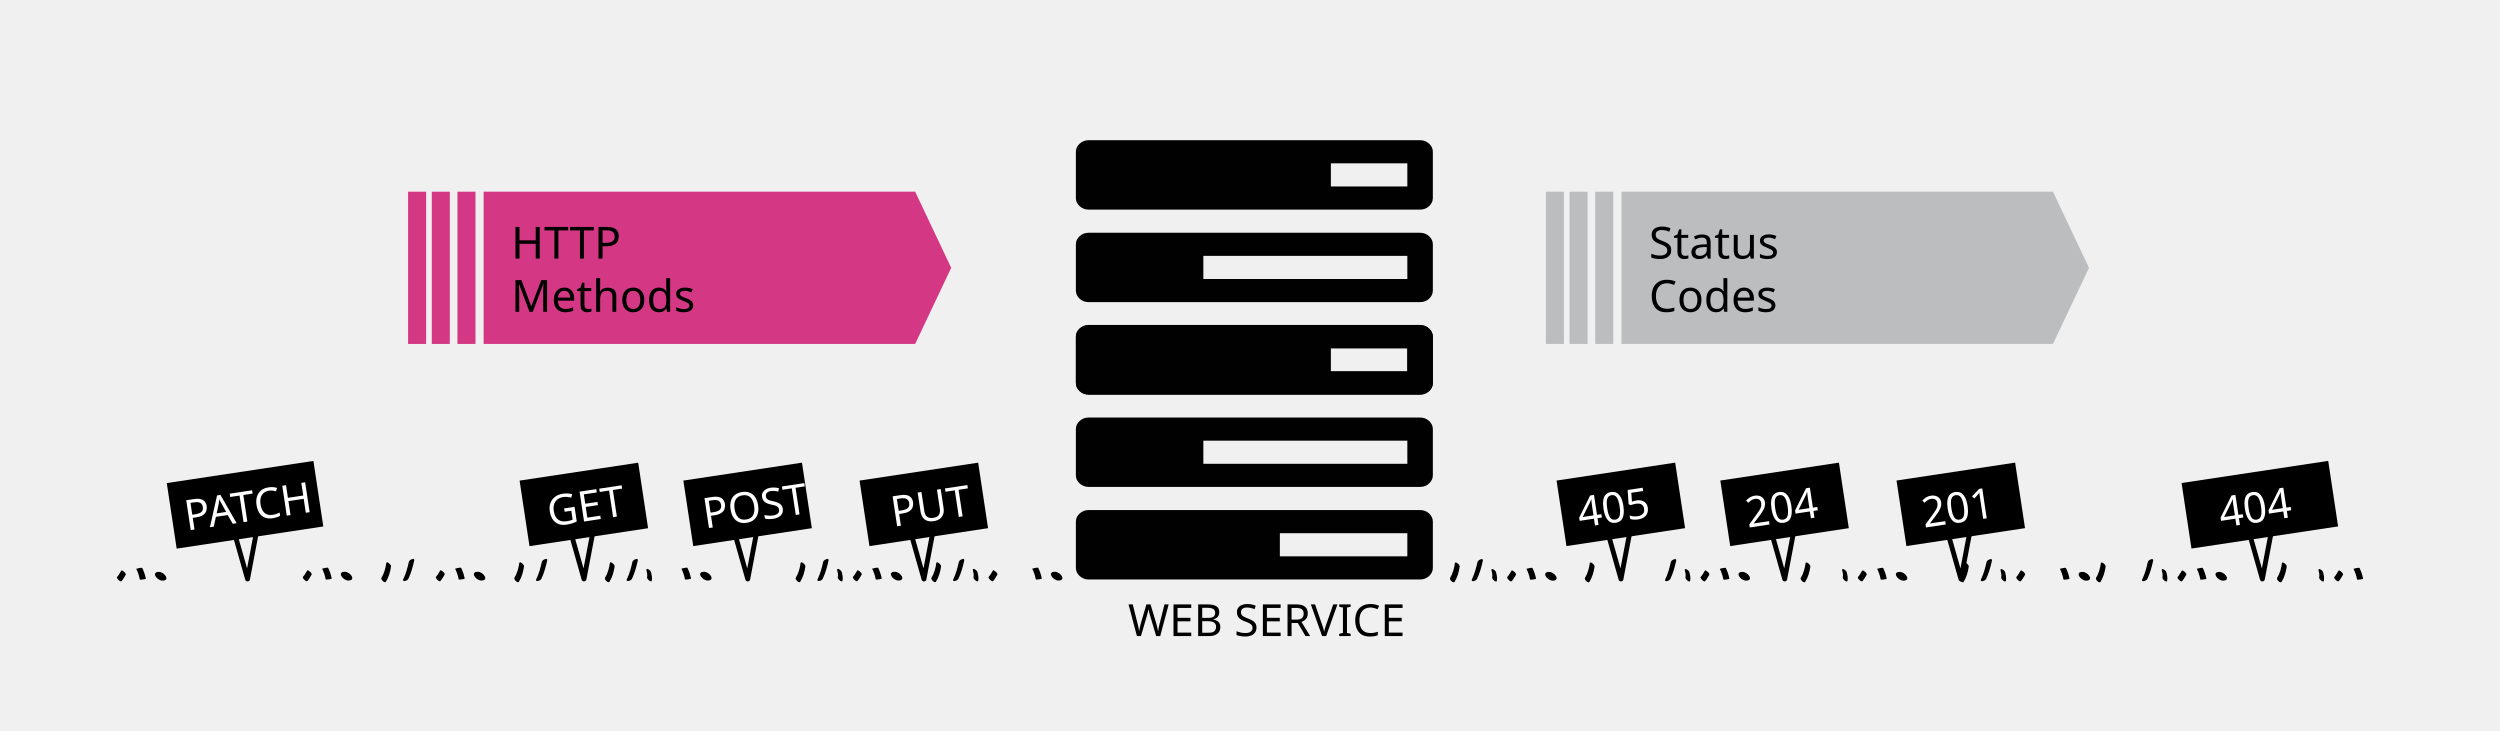
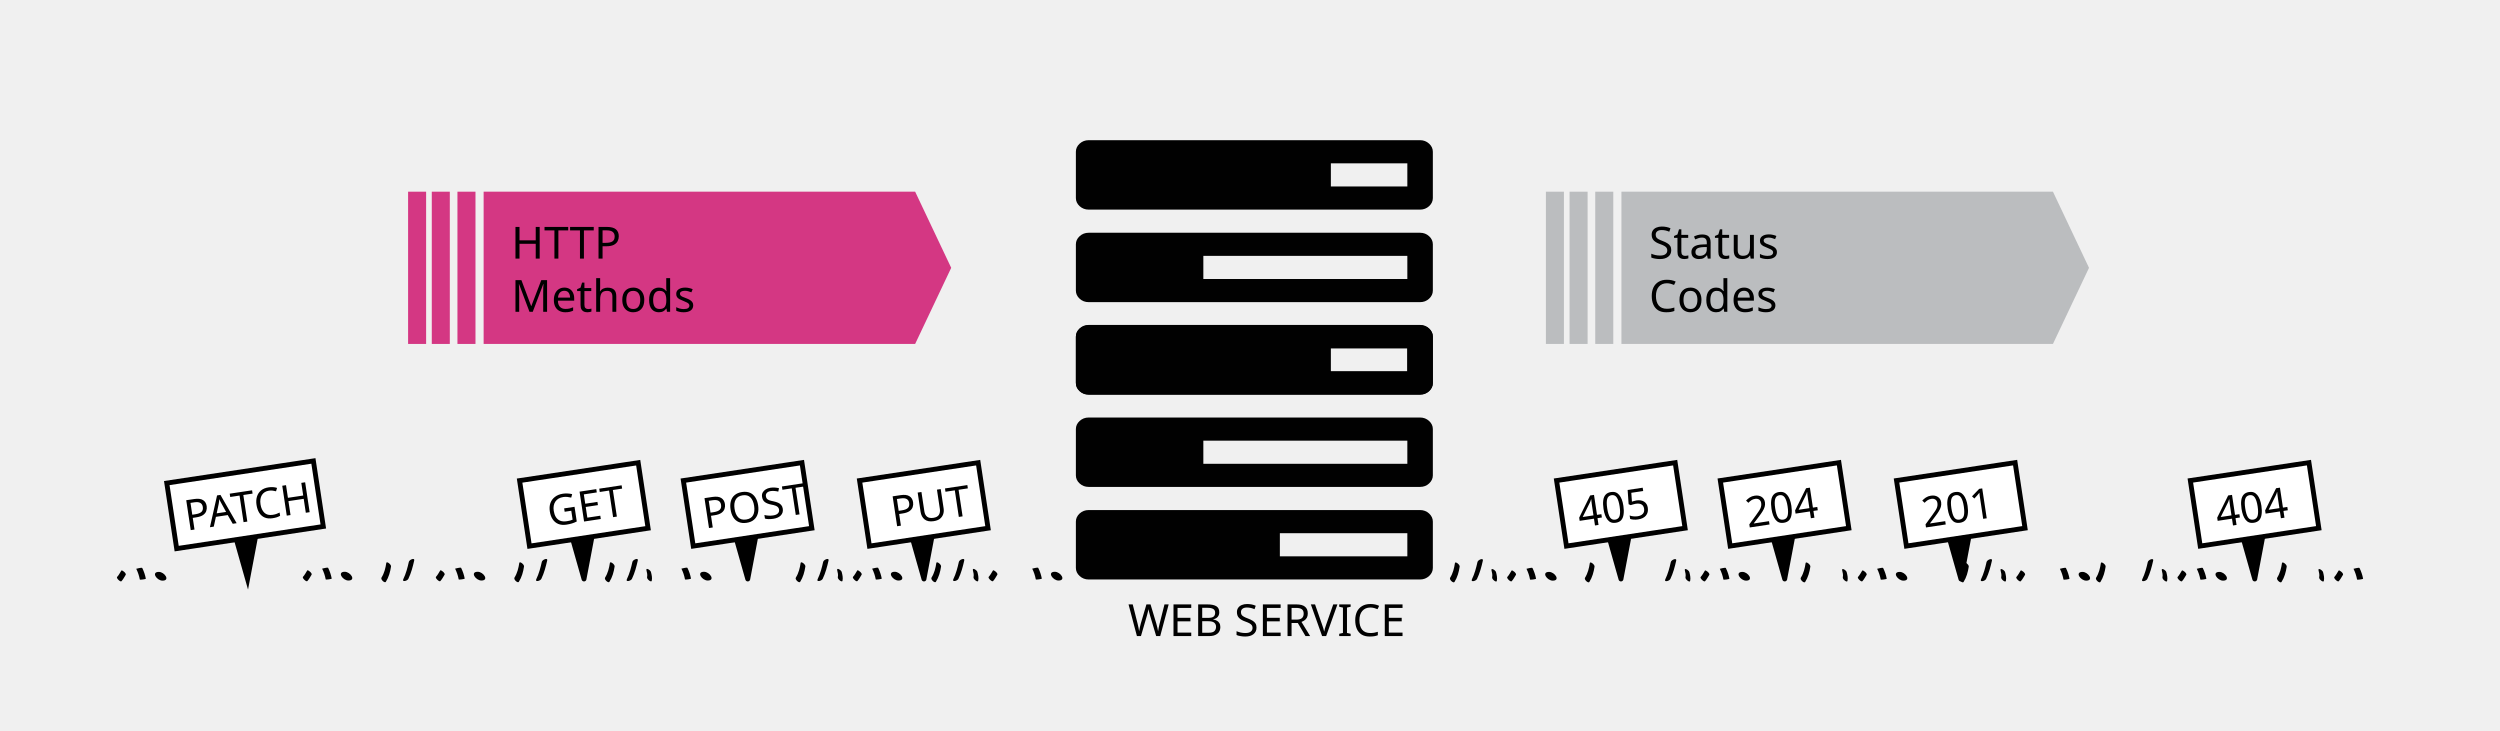
<svg xmlns="http://www.w3.org/2000/svg" version="1.1" id="Layer_2" x="0px" y="0px" width="513px" height="150px" viewBox="0 0 513 150" enable-background="new 0 0 513 150" xml:space="preserve">
  <g>
    <g>
      <path d="M192.038,119.398c0.608-0.961,0.901-2.037,1.07-3.152c0.064-0.426-0.907-1.154-0.971-0.734    c-0.158,1.047-0.412,2.103-0.984,3.006C190.903,118.911,191.83,119.729,192.038,119.398L192.038,119.398z" />
    </g>
  </g>
  <g>
    <g>
      <path d="M196.66,118.78c0.581-1.205,0.915-2.483,1.207-3.784c0.138-0.617-1.004-0.16-1.107,0.301    c-0.273,1.221-0.588,2.413-1.135,3.544C195.304,119.508,196.451,119.212,196.66,118.78L196.66,118.78z" />
    </g>
  </g>
  <g>
    <g>
      <path d="M200.726,119.184c0.131-0.634-0.009-1.203-0.165-1.817c-0.093-0.368-1.092-1.013-0.92-0.334    c0.121,0.479,0.228,0.913,0.126,1.405C199.683,118.842,200.642,119.592,200.726,119.184L200.726,119.184z" />
    </g>
  </g>
  <g>
    <g>
      <path d="M203.772,119.247c0.37-0.396,0.593-0.867,0.88-1.319c0.189-0.297-0.767-1.074-0.895-0.873    c-0.288,0.453-0.51,0.924-0.88,1.319C202.668,118.6,203.57,119.463,203.772,119.247L203.772,119.247z" />
    </g>
  </g>
  <g>
    <g>
      <path d="M213.783,118.736c-0.14-0.771-0.389-1.497-0.732-2.199c-0.098-0.201-1.226,0.18-1.24,0.148    c0.343,0.703,0.592,1.429,0.732,2.198C212.564,119.007,213.797,118.812,213.783,118.736L213.783,118.736z" />
    </g>
  </g>
  <g>
    <g>
      <path d="M217.206,119.124c1.636,0,0.419-1.797-0.756-1.797C214.814,117.327,216.031,119.124,217.206,119.124L217.206,119.124z" />
    </g>
  </g>
  <g>
    <g>
      <path d="M164.193,119.398c0.608-0.961,0.901-2.037,1.07-3.152c0.064-0.426-0.907-1.154-0.971-0.734    c-0.158,1.047-0.412,2.103-0.984,3.006C163.059,118.911,163.985,119.729,164.193,119.398L164.193,119.398z" />
    </g>
  </g>
  <g>
    <g>
      <path d="M168.815,118.78c0.581-1.205,0.915-2.483,1.207-3.784c0.138-0.617-1.004-0.16-1.107,0.301    c-0.273,1.221-0.588,2.413-1.135,3.544C167.459,119.508,168.606,119.212,168.815,118.78L168.815,118.78z" />
    </g>
  </g>
  <g>
    <g>
      <path d="M172.881,119.184c0.131-0.634-0.009-1.203-0.165-1.817c-0.093-0.368-1.092-1.013-0.92-0.334    c0.121,0.479,0.228,0.913,0.126,1.405C171.838,118.842,172.797,119.592,172.881,119.184L172.881,119.184z" />
    </g>
  </g>
  <g>
    <g>
      <path d="M175.928,119.247c0.37-0.396,0.593-0.867,0.88-1.319c0.189-0.297-0.767-1.074-0.895-0.873    c-0.288,0.453-0.51,0.924-0.88,1.319C174.823,118.6,175.726,119.463,175.928,119.247L175.928,119.247z" />
    </g>
  </g>
  <g>
    <g>
      <path d="M180.938,118.736c-0.14-0.771-0.389-1.497-0.732-2.199c-0.098-0.201-1.226,0.18-1.24,0.148    c0.343,0.703,0.592,1.429,0.732,2.198C179.72,119.007,180.952,118.812,180.938,118.736L180.938,118.736z" />
    </g>
  </g>
  <g>
    <g>
      <path d="M184.361,119.124c1.636,0,0.419-1.797-0.756-1.797C181.97,117.327,183.187,119.124,184.361,119.124L184.361,119.124z" />
    </g>
  </g>
  <g>
    <g>
      <path d="M106.46,119.398c0.608-0.961,0.901-2.037,1.07-3.152c0.064-0.426-0.907-1.154-0.971-0.734    c-0.158,1.047-0.412,2.103-0.984,3.006C105.325,118.911,106.252,119.729,106.46,119.398L106.46,119.398z" />
    </g>
  </g>
  <g>
    <g>
      <path d="M111.082,118.78c0.581-1.205,0.915-2.483,1.207-3.784c0.138-0.617-1.004-0.16-1.107,0.301    c-0.273,1.221-0.588,2.413-1.135,3.544C109.726,119.508,110.873,119.212,111.082,118.78L111.082,118.78z" />
    </g>
  </g>
  <g>
    <g>
      <path d="M90.35,119.247c0.37-0.396,0.593-0.867,0.88-1.319c0.189-0.297-0.767-1.074-0.895-0.873    c-0.288,0.453-0.51,0.924-0.88,1.319C89.245,118.6,90.147,119.463,90.35,119.247L90.35,119.247z" />
    </g>
  </g>
  <g>
    <g>
      <path d="M95.36,118.736c-0.14-0.771-0.389-1.497-0.732-2.199c-0.098-0.201-1.226,0.18-1.24,0.148    c0.343,0.703,0.592,1.429,0.732,2.198C94.142,119.007,95.374,118.812,95.36,118.736L95.36,118.736z" />
    </g>
  </g>
  <g>
    <g>
      <path d="M98.783,119.124c1.636,0,0.419-1.797-0.756-1.797C96.392,117.327,97.608,119.124,98.783,119.124L98.783,119.124z" />
    </g>
  </g>
  <g>
    <g>
      <path d="M79.17,119.398c0.608-0.961,0.901-2.037,1.07-3.152c0.064-0.426-0.907-1.154-0.971-0.734    c-0.158,1.047-0.412,2.103-0.984,3.006C78.036,118.911,78.962,119.729,79.17,119.398L79.17,119.398z" />
    </g>
  </g>
  <g>
    <g>
      <path d="M83.792,118.78c0.581-1.205,0.915-2.483,1.207-3.784c0.138-0.617-1.004-0.16-1.107,0.301    c-0.273,1.221-0.588,2.413-1.135,3.544C82.436,119.508,83.583,119.212,83.792,118.78L83.792,118.78z" />
    </g>
  </g>
  <g>
    <g>
      <path d="M63.06,119.247c0.37-0.396,0.593-0.867,0.88-1.319c0.189-0.297-0.767-1.074-0.895-0.873    c-0.288,0.453-0.51,0.924-0.88,1.319C61.956,118.6,62.858,119.463,63.06,119.247L63.06,119.247z" />
    </g>
  </g>
  <g>
    <g>
      <path d="M68.071,118.736c-0.14-0.771-0.389-1.497-0.732-2.199c-0.098-0.201-1.226,0.18-1.24,0.148    c0.343,0.703,0.592,1.429,0.732,2.198C66.852,119.007,68.084,118.812,68.071,118.736L68.071,118.736z" />
    </g>
  </g>
  <g>
    <g>
      <path d="M71.494,119.124c1.636,0,0.419-1.797-0.756-1.797C69.102,117.327,70.319,119.124,71.494,119.124L71.494,119.124z" />
    </g>
  </g>
  <g>
    <g>
      <path d="M125.051,119.398c0.608-0.961,0.901-2.037,1.07-3.152c0.064-0.426-0.907-1.154-0.971-0.734    c-0.158,1.047-0.412,2.103-0.984,3.006C123.916,118.911,124.843,119.729,125.051,119.398L125.051,119.398z" />
    </g>
  </g>
  <g>
    <g>
      <path d="M129.673,118.78c0.581-1.205,0.915-2.483,1.207-3.784c0.138-0.617-1.004-0.16-1.107,0.301    c-0.273,1.221-0.588,2.413-1.135,3.544C128.316,119.508,129.464,119.212,129.673,118.78L129.673,118.78z" />
    </g>
  </g>
  <g>
    <g>
      <path d="M133.738,119.184c0.131-0.634-0.009-1.203-0.165-1.817c-0.093-0.368-1.092-1.013-0.92-0.334    c0.121,0.479,0.228,0.913,0.126,1.405C132.695,118.842,133.654,119.592,133.738,119.184L133.738,119.184z" />
    </g>
  </g>
  <g>
    <g>
      <path d="M141.796,118.736c-0.14-0.771-0.389-1.497-0.732-2.199c-0.098-0.201-1.226,0.18-1.24,0.148    c0.343,0.703,0.592,1.429,0.732,2.198C140.577,119.007,141.81,118.812,141.796,118.736L141.796,118.736z" />
    </g>
  </g>
  <g>
    <g>
      <path d="M145.219,119.124c1.636,0,0.419-1.797-0.756-1.797C142.827,117.327,144.044,119.124,145.219,119.124L145.219,119.124z" />
    </g>
  </g>
  <g>
    <g>
      <path d="M298.456,119.427c0.608-0.96,0.901-2.036,1.069-3.151c0.064-0.426-0.906-1.154-0.971-0.734    c-0.158,1.046-0.412,2.102-0.984,3.004C297.32,118.938,298.248,119.755,298.456,119.427L298.456,119.427z" />
    </g>
  </g>
  <g>
    <g>
      <path d="M303.077,118.809c0.582-1.205,0.916-2.483,1.208-3.783c0.138-0.617-1.004-0.16-1.107,0.301    c-0.273,1.221-0.588,2.412-1.136,3.543C301.721,119.535,302.868,119.239,303.077,118.809L303.077,118.809z" />
    </g>
  </g>
  <g>
    <g>
      <path d="M307.144,119.211c0.132-0.634-0.01-1.203-0.165-1.818c-0.093-0.367-1.092-1.012-0.92-0.334    c0.12,0.479,0.229,0.914,0.126,1.406C306.101,118.869,307.06,119.619,307.144,119.211L307.144,119.211z" />
    </g>
  </g>
  <g>
    <g>
      <path d="M310.19,119.273c0.37-0.395,0.592-0.865,0.88-1.317c0.188-0.297-0.767-1.075-0.896-0.873    c-0.288,0.452-0.51,0.924-0.88,1.317C309.086,118.626,309.987,119.49,310.19,119.273L310.19,119.273z" />
    </g>
  </g>
  <g>
    <g>
      <path d="M315.201,118.764c-0.141-0.77-0.39-1.496-0.732-2.197c-0.099-0.202-1.226,0.18-1.24,0.147    c0.344,0.702,0.593,1.429,0.732,2.198C313.982,119.034,315.215,118.839,315.201,118.764L315.201,118.764z" />
    </g>
  </g>
  <g>
    <g>
      <path d="M318.624,119.15c1.636,0,0.419-1.797-0.756-1.797C316.232,117.354,317.449,119.15,318.624,119.15L318.624,119.15z" />
    </g>
  </g>
  <g>
    <g>
      <path d="M326.132,119.427c0.608-0.96,0.901-2.036,1.07-3.151c0.063-0.426-0.907-1.154-0.971-0.734    c-0.158,1.046-0.412,2.102-0.984,3.004C324.997,118.938,325.924,119.755,326.132,119.427L326.132,119.427z" />
    </g>
  </g>
  <g>
    <g>
      <path d="M342.753,118.809c0.582-1.205,0.916-2.483,1.208-3.783c0.138-0.617-1.004-0.16-1.107,0.301    c-0.272,1.221-0.588,2.412-1.136,3.543C341.396,119.535,342.544,119.239,342.753,118.809L342.753,118.809z" />
    </g>
  </g>
  <g>
    <g>
      <path d="M346.819,119.211c0.131-0.634-0.011-1.203-0.165-1.818c-0.094-0.367-1.093-1.012-0.92-0.334    c0.119,0.479,0.228,0.914,0.126,1.406C345.776,118.869,346.735,119.619,346.819,119.211L346.819,119.211z" />
    </g>
  </g>
  <g>
    <g>
      <path d="M349.866,119.273c0.371-0.395,0.592-0.865,0.88-1.317c0.188-0.297-0.766-1.075-0.896-0.873    c-0.287,0.452-0.51,0.924-0.88,1.317C348.762,118.626,349.663,119.49,349.866,119.273L349.866,119.273z" />
    </g>
  </g>
  <g>
    <g>
      <path d="M354.877,118.764c-0.14-0.77-0.389-1.496-0.732-2.197c-0.099-0.202-1.226,0.18-1.239,0.147    c0.343,0.702,0.592,1.429,0.731,2.198C353.658,119.034,354.891,118.839,354.877,118.764L354.877,118.764z" />
    </g>
  </g>
  <g>
    <g>
      <path d="M358.3,119.15c1.636,0,0.419-1.797-0.756-1.797C355.908,117.354,357.125,119.15,358.3,119.15L358.3,119.15z" />
    </g>
  </g>
  <g>
    <g>
      <path d="M370.415,119.427c0.608-0.96,0.901-2.036,1.07-3.151c0.063-0.426-0.907-1.154-0.972-0.734    c-0.157,1.046-0.412,2.102-0.983,3.004C369.28,118.938,370.207,119.755,370.415,119.427L370.415,119.427z" />
    </g>
  </g>
  <g>
    <g>
      <path d="M379.103,119.211c0.132-0.634-0.01-1.203-0.165-1.818c-0.093-0.367-1.092-1.012-0.92-0.334    c0.12,0.479,0.229,0.914,0.126,1.406C378.06,118.869,379.019,119.619,379.103,119.211L379.103,119.211z" />
    </g>
  </g>
  <g>
    <g>
      <path d="M382.149,119.273c0.37-0.395,0.592-0.865,0.88-1.317c0.188-0.297-0.767-1.075-0.896-0.873    c-0.288,0.452-0.51,0.924-0.88,1.317C381.045,118.626,381.946,119.49,382.149,119.273L382.149,119.273z" />
    </g>
  </g>
  <g>
    <g>
      <path d="M387.16,118.764c-0.141-0.77-0.389-1.496-0.732-2.197c-0.099-0.202-1.226,0.18-1.239,0.147    c0.343,0.702,0.592,1.429,0.731,2.198C385.941,119.034,387.174,118.839,387.16,118.764L387.16,118.764z" />
    </g>
  </g>
  <g>
    <g>
      <path d="M390.583,119.15c1.636,0,0.419-1.797-0.756-1.797C388.191,117.354,389.408,119.15,390.583,119.15L390.583,119.15z" />
    </g>
  </g>
  <g>
    <g>
      <path d="M402.92,119.427c0.608-0.96,0.901-2.036,1.07-3.151c0.063-0.426-0.907-1.154-0.972-0.734    c-0.157,1.046-0.411,2.102-0.983,3.004C401.785,118.938,402.712,119.755,402.92,119.427L402.92,119.427z" />
    </g>
  </g>
  <g>
    <g>
      <path d="M407.541,118.809c0.582-1.205,0.916-2.483,1.208-3.783c0.138-0.617-1.004-0.16-1.107,0.301    c-0.272,1.221-0.588,2.412-1.136,3.543C406.184,119.535,407.332,119.239,407.541,118.809L407.541,118.809z" />
    </g>
  </g>
  <g>
    <g>
      <path d="M411.607,119.211c0.131-0.634-0.011-1.203-0.165-1.818c-0.094-0.367-1.093-1.012-0.921-0.334    c0.12,0.479,0.229,0.914,0.127,1.406C410.564,118.869,411.523,119.619,411.607,119.211L411.607,119.211z" />
    </g>
  </g>
  <g>
    <g>
      <path d="M414.654,119.273c0.371-0.395,0.592-0.865,0.88-1.317c0.188-0.297-0.767-1.075-0.896-0.873    c-0.288,0.452-0.51,0.924-0.88,1.317C413.55,118.626,414.451,119.49,414.654,119.273L414.654,119.273z" />
    </g>
  </g>
  <g>
    <g>
      <path d="M424.665,118.764c-0.14-0.77-0.389-1.496-0.732-2.197c-0.099-0.202-1.226,0.18-1.239,0.147    c0.343,0.702,0.592,1.429,0.731,2.198C423.446,119.034,424.679,118.839,424.665,118.764L424.665,118.764z" />
    </g>
  </g>
  <g>
    <g>
      <path d="M428.088,119.15c1.636,0,0.419-1.797-0.756-1.797C425.696,117.354,426.913,119.15,428.088,119.15L428.088,119.15z" />
    </g>
  </g>
  <g>
    <g>
      <path d="M431.005,119.427c0.608-0.96,0.901-2.036,1.07-3.151c0.063-0.426-0.907-1.154-0.972-0.734    c-0.157,1.046-0.411,2.102-0.983,3.004C429.87,118.938,430.797,119.755,431.005,119.427L431.005,119.427z" />
    </g>
  </g>
  <g>
    <g>
      <path d="M440.626,118.809c0.582-1.205,0.916-2.483,1.208-3.783c0.138-0.617-1.004-0.16-1.107,0.301    c-0.272,1.221-0.588,2.412-1.136,3.543C439.269,119.535,440.417,119.239,440.626,118.809L440.626,118.809z" />
    </g>
  </g>
  <g>
    <g>
      <path d="M444.692,119.211c0.131-0.634-0.011-1.203-0.165-1.818c-0.094-0.367-1.093-1.012-0.92-0.334    c0.119,0.479,0.228,0.914,0.126,1.406C443.649,118.869,444.608,119.619,444.692,119.211L444.692,119.211z" />
    </g>
  </g>
  <g>
    <g>
      <path d="M447.739,119.273c0.371-0.395,0.592-0.865,0.88-1.317c0.188-0.297-0.766-1.075-0.896-0.873    c-0.288,0.452-0.51,0.924-0.88,1.317C446.635,118.626,447.536,119.49,447.739,119.273L447.739,119.273z" />
    </g>
  </g>
  <g>
    <g>
      <path d="M452.75,118.764c-0.14-0.77-0.389-1.496-0.732-2.197c-0.099-0.202-1.226,0.18-1.239,0.147    c0.343,0.702,0.592,1.429,0.731,2.198C451.531,119.034,452.764,118.839,452.75,118.764L452.75,118.764z" />
    </g>
  </g>
  <g>
    <g>
      <path d="M456.173,119.15c1.636,0,0.419-1.797-0.756-1.797C453.781,117.354,454.998,119.15,456.173,119.15L456.173,119.15z" />
    </g>
  </g>
  <g>
    <g>
      <path d="M468.165,119.427c0.608-0.96,0.901-2.036,1.07-3.151c0.063-0.426-0.907-1.154-0.972-0.734    c-0.157,1.046-0.412,2.102-0.983,3.004C467.03,118.938,467.957,119.755,468.165,119.427L468.165,119.427z" />
    </g>
  </g>
  <g>
    <g>
      <path d="M476.853,119.211c0.132-0.634-0.01-1.203-0.165-1.818c-0.093-0.367-1.092-1.012-0.92-0.334    c0.12,0.479,0.229,0.914,0.126,1.406C475.81,118.869,476.769,119.619,476.853,119.211L476.853,119.211z" />
    </g>
  </g>
  <g>
    <g>
      <path d="M479.899,119.273c0.37-0.395,0.592-0.865,0.88-1.317c0.188-0.297-0.767-1.075-0.896-0.873    c-0.288,0.452-0.51,0.924-0.88,1.317C478.795,118.626,479.696,119.49,479.899,119.273L479.899,119.273z" />
    </g>
  </g>
  <g>
    <g>
      <path d="M484.91,118.764c-0.141-0.77-0.389-1.496-0.732-2.197c-0.099-0.202-1.226,0.18-1.239,0.147    c0.343,0.702,0.592,1.429,0.731,2.198C483.691,119.034,484.924,118.839,484.91,118.764L484.91,118.764z" />
    </g>
  </g>
  <g>
    <polygon fill="#D43783" points="99.242,39.332 99.242,70.575 187.788,70.575 195.188,54.957 187.788,39.332  " />
    <rect x="83.741" y="39.334" fill="#D43783" width="3.699" height="31.243" />
    <rect x="88.602" y="39.334" fill="#D43783" width="3.699" height="31.243" />
    <rect x="93.868" y="39.334" fill="#D43783" width="3.701" height="31.243" />
  </g>
  <g>
    <path fill="#010101" d="M294.02,69.061v9.494c0,0.643-0.263,1.195-0.774,1.67c-0.513,0.465-1.134,0.703-1.836,0.703h-68.023   c-0.71,0-1.323-0.238-1.843-0.703c-0.512-0.475-0.774-1.027-0.774-1.67v-9.494c0-0.65,0.263-1.201,0.774-1.674   c0.52-0.47,1.133-0.708,1.843-0.708h68.023c0.702,0,1.323,0.238,1.836,0.708C293.757,67.859,294.02,68.41,294.02,69.061z    M294.02,88.045v9.498c0,0.639-0.263,1.201-0.774,1.666c-0.513,0.479-1.134,0.703-1.836,0.703h-68.023   c-0.71,0-1.323-0.227-1.843-0.703c-0.512-0.465-0.774-1.027-0.774-1.666v-9.498c0-0.638,0.263-1.201,0.774-1.666   c0.52-0.47,1.133-0.703,1.843-0.703h68.023c0.702,0,1.323,0.233,1.836,0.703C293.757,86.844,294.02,87.407,294.02,88.045z    M294.02,107.037v9.493c0,0.646-0.263,1.2-0.774,1.671c-0.513,0.472-1.134,0.708-1.836,0.708h-68.023   c-0.71,0-1.323-0.236-1.843-0.708c-0.512-0.471-0.774-1.023-0.774-1.671v-9.493c0-0.643,0.263-1.196,0.774-1.671   c0.52-0.466,1.133-0.703,1.843-0.703h68.023c0.702,0,1.323,0.237,1.836,0.703C293.757,105.841,294.02,106.395,294.02,107.037z    M246.925,95.169h41.86v-4.75h-41.86V95.169z M262.628,114.161h26.157v-4.75h-26.157V114.161z M273.094,76.177h15.691v-4.748   h-15.691V76.177z" />
    <path fill="#010101" d="M294.02,31.145v9.493c0,0.643-0.263,1.196-0.774,1.671c-0.513,0.467-1.134,0.703-1.836,0.703h-68.023   c-0.71,0-1.323-0.236-1.843-0.703c-0.512-0.475-0.774-1.028-0.774-1.671v-9.493c0-0.647,0.263-1.201,0.774-1.671   c0.52-0.47,1.133-0.708,1.843-0.708h68.023c0.702,0,1.323,0.238,1.836,0.708C293.758,29.944,294.02,30.497,294.02,31.145z    M294.02,50.132v9.496c0,0.64-0.263,1.203-0.774,1.668c-0.513,0.475-1.134,0.703-1.836,0.703h-68.023   c-0.71,0-1.323-0.229-1.843-0.703c-0.512-0.465-0.774-1.028-0.774-1.668v-9.496c0-0.638,0.263-1.201,0.774-1.666   c0.52-0.473,1.133-0.703,1.843-0.703h68.023c0.702,0,1.323,0.23,1.836,0.703C293.757,48.931,294.02,49.494,294.02,50.132z    M294.02,69.124v9.49c0,0.649-0.263,1.2-0.774,1.674c-0.513,0.47-1.134,0.708-1.836,0.708h-68.023c-0.71,0-1.323-0.238-1.843-0.708   c-0.512-0.474-0.774-1.022-0.774-1.674v-9.49c0-0.646,0.263-1.196,0.774-1.674c0.52-0.465,1.133-0.703,1.843-0.703h68.023   c0.702,0,1.323,0.238,1.836,0.703C293.757,67.928,294.02,68.479,294.02,69.124z M246.925,57.254h41.86v-4.748h-41.86V57.254z    M262.628,76.246h26.157v-4.748h-26.157V76.246z M273.094,38.264h15.691v-4.75h-15.691V38.264z" />
  </g>
  <rect x="104.899" y="58.549" fill="none" width="73.968" height="15.296" />
  <text transform="matrix(1 0 0 1 104.8994 53.0654)" enable-background="new    ">
    <tspan x="0" y="0" font-family="'MarkerFelt-Wide'" font-size="9.1">HTTP </tspan>
    <tspan x="0" y="10.92" font-family="'MarkerFelt-Wide'" font-size="9.1">Methods</tspan>
  </text>
  <g>
    <polygon fill="#BBBDBF" points="332.719,39.333 332.719,70.575 421.265,70.575 428.665,54.958 421.265,39.333  " />
    <rect x="317.218" y="39.334" fill="#BBBDBF" width="3.699" height="31.243" />
    <rect x="322.078" y="39.334" fill="#BBBDBF" width="3.699" height="31.243" />
    <rect x="327.345" y="39.334" fill="#BBBDBF" width="3.701" height="31.243" />
  </g>
  <rect x="338.376" y="58.549" fill="none" width="73.968" height="15.296" />
  <text transform="matrix(1 0 0 1 338.376 53.0654)" enable-background="new    ">
    <tspan x="0" y="0" font-family="'MarkerFelt-Wide'" font-size="9.1">Status</tspan>
    <tspan x="0" y="10.92" font-family="'MarkerFelt-Wide'" font-size="9.1">Codes</tspan>
  </text>
  <rect x="220.768" y="123.006" fill="none" width="72.358" height="15.296" />
  <text transform="matrix(1 0 0 1 231.4668 130.5225)" font-family="'MarkerFelt-Wide'" font-size="9.1">WEB SERVICE</text>
-   <g>
-     <polygon fill="none" stroke="#000000" stroke-linecap="round" stroke-linejoin="round" stroke-miterlimit="10" points="   115.063,101.979 119.837,118.811 122.75,103.438  " />
-     <g>
-       <rect x="107.502" y="96.702" transform="matrix(-0.9888 0.1493 -0.1493 -0.9888 253.7242 187.9608)" width="24.614" height="13.599" />
-       <rect x="104.224" y="99.884" transform="matrix(-0.9888 0.1492 -0.1492 -0.9888 252.9733 189.8525)" fill="none" width="30.286" height="9.058" />
-       <text transform="matrix(0.9888 -0.1492 0.1492 0.9888 112.7607 108.0889)" fill="#FFFFFF" font-family="'MarkerFelt-Wide'" font-size="8.693">GET</text>
-     </g>
-     <polygon fill="none" stroke="#000000" stroke-linecap="round" stroke-linejoin="round" stroke-miterlimit="10" points="   46.024,101.979 50.798,118.811 53.712,103.438  " />
-     <g>
-       <rect x="35.068" y="96.779" transform="matrix(-0.9888 0.1493 -0.1493 -0.9888 115.4653 198.4904)" width="30.429" height="13.6" />
-       <rect x="35.186" y="99.881" transform="matrix(-0.9888 0.1492 -0.1492 -0.9888 115.6738 200.1449)" fill="none" width="30.287" height="9.059" />
-       <text transform="matrix(0.9888 -0.1492 0.1492 0.9888 38.3066 108.9062)" fill="#FFFFFF" font-family="'MarkerFelt-Wide'" font-size="8.693">PATCH</text>
-     </g>
-     <polygon fill="none" stroke="#000000" stroke-linecap="round" stroke-linejoin="round" stroke-miterlimit="10" points="   148.663,101.979 153.438,118.811 156.351,103.438  " />
-     <g>
-       <rect x="141.103" y="96.7" transform="matrix(-0.9888 0.1493 -0.1493 -0.9888 320.553 182.9355)" width="24.615" height="13.599" />
-       <rect x="138.694" y="99.885" transform="matrix(-0.9888 0.1492 -0.1492 -0.9888 321.5324 184.7031)" fill="none" width="30.286" height="9.059" />
-       <text transform="matrix(0.9888 -0.1492 0.1492 0.9888 144.6523 108.4785)" fill="#FFFFFF" font-family="'MarkerFelt-Wide'" font-size="8.693">POST</text>
-     </g>
-     <polygon fill="none" stroke="#000000" stroke-linecap="round" stroke-linejoin="round" stroke-miterlimit="10" points="   184.821,101.979 189.596,118.811 192.509,103.438  " />
-     <g>
-       <rect x="177.26" y="96.699" transform="matrix(-0.9888 0.1493 -0.1493 -0.9888 392.4621 177.5357)" width="24.615" height="13.599" />
-       <rect x="174.852" y="99.886" transform="matrix(-0.9888 0.1492 -0.1492 -0.9888 393.4393 179.3212)" fill="none" width="30.286" height="9.058" />
-       <text transform="matrix(0.9888 -0.1492 0.1492 0.9888 183.2598 108.1084)" fill="#FFFFFF" font-family="'MarkerFelt-Wide'" font-size="8.693">PUT</text>
-     </g>
-   </g>
-   <g>
-     <polygon fill="none" stroke="#000000" stroke-linecap="round" stroke-linejoin="round" stroke-miterlimit="10" points="   327.848,101.979 332.622,118.811 335.535,103.438  " />
-     <g>
-       <rect x="320.287" y="96.694" transform="matrix(-0.9888 0.1493 -0.1493 -0.9888 676.9128 156.1725)" width="24.615" height="13.599" />
-       <rect x="317.009" y="99.889" transform="matrix(-0.9888 0.1492 -0.1492 -0.9888 676.166 158.1137)" fill="none" width="30.286" height="9.059" />
-       <text transform="matrix(0.9888 -0.1492 0.1492 0.9888 324.1709 108.2969)" fill="#FFFFFF" font-family="'MarkerFelt-Wide'" font-size="8.693">405</text>
-     </g>
-     <polygon fill="none" stroke="#000000" stroke-linecap="round" stroke-linejoin="round" stroke-miterlimit="10" points="   459.463,101.979 464.238,118.811 467.151,103.438  " />
-     <g>
-       <rect x="448.508" y="96.764" transform="matrix(-0.9888 0.1493 -0.1493 -0.9888 937.7104 136.737)" width="30.431" height="13.599" />
-       <rect x="448.624" y="99.891" transform="matrix(-0.9888 0.1492 -0.1492 -0.9888 937.9247 138.4652)" fill="none" width="30.286" height="9.059" />
-       <text transform="matrix(0.9888 -0.1492 0.1492 0.9888 455.7861 108.2969)" fill="#FFFFFF" font-family="'MarkerFelt-Wide'" font-size="8.693">404</text>
-     </g>
-     <polygon fill="none" stroke="#000000" stroke-linecap="round" stroke-linejoin="round" stroke-miterlimit="10" points="   361.448,101.979 366.223,118.811 369.136,103.438  " />
-     <g>
-       <rect x="353.888" y="96.69" transform="matrix(-0.9888 0.1493 -0.1493 -0.9888 743.7375 151.1505)" width="24.616" height="13.599" />
-       <rect x="351.478" y="99.891" transform="matrix(-0.9888 0.1492 -0.1492 -0.9888 744.7194 152.9611)" fill="none" width="30.286" height="9.058" />
-       <text transform="matrix(0.9888 -0.1492 0.1492 0.9888 358.6406 108.2969)" fill="#FFFFFF" font-family="'MarkerFelt-Wide'" font-size="8.693">204</text>
-     </g>
-     <polygon fill="none" stroke="#000000" stroke-linecap="round" stroke-linejoin="round" stroke-miterlimit="10" points="   397.606,101.979 402.381,118.811 405.294,103.438  " />
-     <g>
-       <rect x="390.045" y="96.689" transform="matrix(-0.9888 0.1493 -0.1493 -0.9888 815.646 145.7484)" width="24.615" height="13.599" />
-       <rect x="387.636" y="99.891" transform="matrix(-0.9888 0.1492 -0.1492 -0.9888 816.6296 147.5804)" fill="none" width="30.286" height="9.059" />
-       <text transform="matrix(0.9888 -0.1492 0.1492 0.9888 394.7988 108.2959)" fill="#FFFFFF" font-family="'MarkerFelt-Wide'" font-size="8.693">201</text>
-     </g>
-   </g>
+   <polygon stroke="#000000" stroke-linecap="round" stroke-linejoin="round" stroke-miterlimit="10" points="115.063,101.979   119.837,118.811 122.75,103.438 " />
+   <g>
+     <rect x="107.502" y="96.702" transform="matrix(-0.9888 0.1493 -0.1493 -0.9888 253.7242 187.9608)" fill="#FFFFFF" stroke="#000000" stroke-miterlimit="10" width="24.614" height="13.599" />
+     <rect x="104.224" y="99.884" transform="matrix(-0.9888 0.1492 -0.1492 -0.9888 252.9733 189.8525)" fill="none" width="30.286" height="9.058" />
+     <text transform="matrix(0.9888 -0.1492 0.1492 0.9888 112.7607 108.0889)" font-family="'MarkerFelt-Wide'" font-size="8.693">GET</text>
+   </g>
+   <polygon stroke="#000000" stroke-miterlimit="10" points="46.024,101.979 50.798,118.811 53.712,103.438 " />
+   <g>
+     <rect x="35.068" y="96.779" transform="matrix(-0.9888 0.1493 -0.1493 -0.9888 115.4653 198.4904)" fill="#FFFFFF" stroke="#000000" stroke-miterlimit="10" width="30.429" height="13.6" />
+     <rect x="35.186" y="99.881" transform="matrix(-0.9888 0.1492 -0.1492 -0.9888 115.6738 200.1449)" fill="none" width="30.287" height="9.059" />
+     <text transform="matrix(0.9888 -0.1492 0.1492 0.9888 38.3066 108.9062)" font-family="'MarkerFelt-Wide'" font-size="8.693">PATCH</text>
+   </g>
+   <polygon stroke="#000000" stroke-linecap="round" stroke-linejoin="round" stroke-miterlimit="10" points="148.663,101.979   153.438,118.811 156.351,103.438 " />
+   <rect x="141.103" y="96.7" transform="matrix(-0.9888 0.1493 -0.1493 -0.9888 320.553 182.9355)" fill="#FFFFFF" stroke="#000000" stroke-miterlimit="10" width="24.615" height="13.599" />
+   <rect x="138.694" y="99.885" transform="matrix(-0.9888 0.1492 -0.1492 -0.9888 321.5324 184.7031)" fill="none" width="30.286" height="9.059" />
+   <text transform="matrix(0.9888 -0.1492 0.1492 0.9888 144.6523 108.4785)" font-family="'MarkerFelt-Wide'" font-size="8.693">POST</text>
+   <polygon stroke="#000000" stroke-linecap="round" stroke-linejoin="round" stroke-miterlimit="10" points="184.821,101.979   189.596,118.811 192.509,103.438 " />
+   <rect x="177.26" y="96.699" transform="matrix(-0.9888 0.1493 -0.1493 -0.9888 392.4621 177.5357)" fill="#FFFFFF" stroke="#000000" stroke-miterlimit="10" width="24.615" height="13.599" />
+   <rect x="174.852" y="99.886" transform="matrix(-0.9888 0.1492 -0.1492 -0.9888 393.4393 179.3212)" fill="none" width="30.286" height="9.058" />
+   <text transform="matrix(0.9888 -0.1492 0.1492 0.9888 183.2598 108.1084)" font-family="'MarkerFelt-Wide'" font-size="8.693">PUT</text>
+   <polygon stroke="#000000" stroke-linecap="round" stroke-linejoin="round" stroke-miterlimit="10" points="327.848,101.979   332.622,118.811 335.535,103.438 " />
+   <rect x="320.287" y="96.694" transform="matrix(-0.9888 0.1493 -0.1493 -0.9888 676.9128 156.1725)" fill="#FFFFFF" stroke="#000000" stroke-miterlimit="10" width="24.615" height="13.599" />
+   <rect x="317.009" y="99.889" transform="matrix(-0.9888 0.1492 -0.1492 -0.9888 676.166 158.1137)" fill="none" width="30.286" height="9.059" />
+   <text transform="matrix(0.9888 -0.1492 0.1492 0.9888 324.1709 108.2969)" font-family="'MarkerFelt-Wide'" font-size="8.693">405</text>
+   <rect x="448.624" y="99.891" transform="matrix(-0.9888 0.1492 -0.1492 -0.9888 937.9247 138.4652)" fill="none" width="30.286" height="9.059" />
+   <polygon stroke="#000000" stroke-linecap="round" stroke-linejoin="round" stroke-miterlimit="10" points="361.448,101.979   366.223,118.811 369.136,103.438 " />
+   <rect x="353.888" y="96.69" transform="matrix(-0.9888 0.1493 -0.1493 -0.9888 743.7375 151.1505)" fill="#FFFFFF" stroke="#000000" stroke-miterlimit="10" width="24.616" height="13.599" />
+   <rect x="351.478" y="99.891" transform="matrix(-0.9888 0.1492 -0.1492 -0.9888 744.7194 152.9611)" fill="none" width="30.286" height="9.058" />
+   <text transform="matrix(0.9888 -0.1492 0.1492 0.9888 358.6406 108.2969)" font-family="'MarkerFelt-Wide'" font-size="8.693">204</text>
+   <polygon stroke="#000000" stroke-linecap="round" stroke-linejoin="round" stroke-miterlimit="10" points="397.606,101.979   402.381,118.811 405.294,103.438 " />
+   <rect x="390.045" y="96.689" transform="matrix(-0.9888 0.1493 -0.1493 -0.9888 815.646 145.7484)" fill="#FFFFFF" stroke="#000000" stroke-miterlimit="10" width="24.615" height="13.599" />
+   <rect x="387.636" y="99.891" transform="matrix(-0.9888 0.1492 -0.1492 -0.9888 816.6296 147.5804)" fill="none" width="30.286" height="9.059" />
+   <text transform="matrix(0.9888 -0.1492 0.1492 0.9888 394.7988 108.2959)" font-family="'MarkerFelt-Wide'" font-size="8.693">201</text>
+   <polygon stroke="#000000" stroke-linecap="round" stroke-linejoin="round" stroke-miterlimit="10" points="457.899,101.979   462.674,118.811 465.587,103.438 " />
+   <rect x="450.338" y="96.689" transform="matrix(-0.9888 0.1493 -0.1493 -0.9888 935.5562 136.7471)" fill="#FFFFFF" stroke="#000000" stroke-miterlimit="10" width="24.615" height="13.599" />
+   <rect x="447.929" y="99.891" transform="matrix(-0.9888 0.1492 -0.1492 -0.9888 936.5408 138.585)" fill="none" width="30.286" height="9.059" />
+   <text transform="matrix(0.9888 -0.1492 0.1492 0.9888 455.0918 108.2959)" font-family="'MarkerFelt-Wide'" font-size="8.693">404</text>
  <g>
    <g>
      <path d="M24.917,119.273c0.37-0.396,0.592-0.866,0.879-1.318c0.189-0.297-0.767-1.074-0.895-0.873    c-0.288,0.453-0.509,0.924-0.879,1.318C23.812,118.626,24.715,119.49,24.917,119.273L24.917,119.273z" />
    </g>
  </g>
  <g>
    <g>
      <path d="M29.928,118.764c-0.14-0.77-0.39-1.496-0.732-2.199c-0.098-0.2-1.226,0.181-1.24,0.148    c0.342,0.703,0.592,1.43,0.732,2.199C28.709,119.034,29.941,118.838,29.928,118.764L29.928,118.764z" />
    </g>
  </g>
  <g>
    <g>
      <path d="M33.35,119.15c1.636,0,0.419-1.797-0.756-1.797C30.958,117.354,32.175,119.15,33.35,119.15L33.35,119.15z" />
    </g>
  </g>
</svg>
